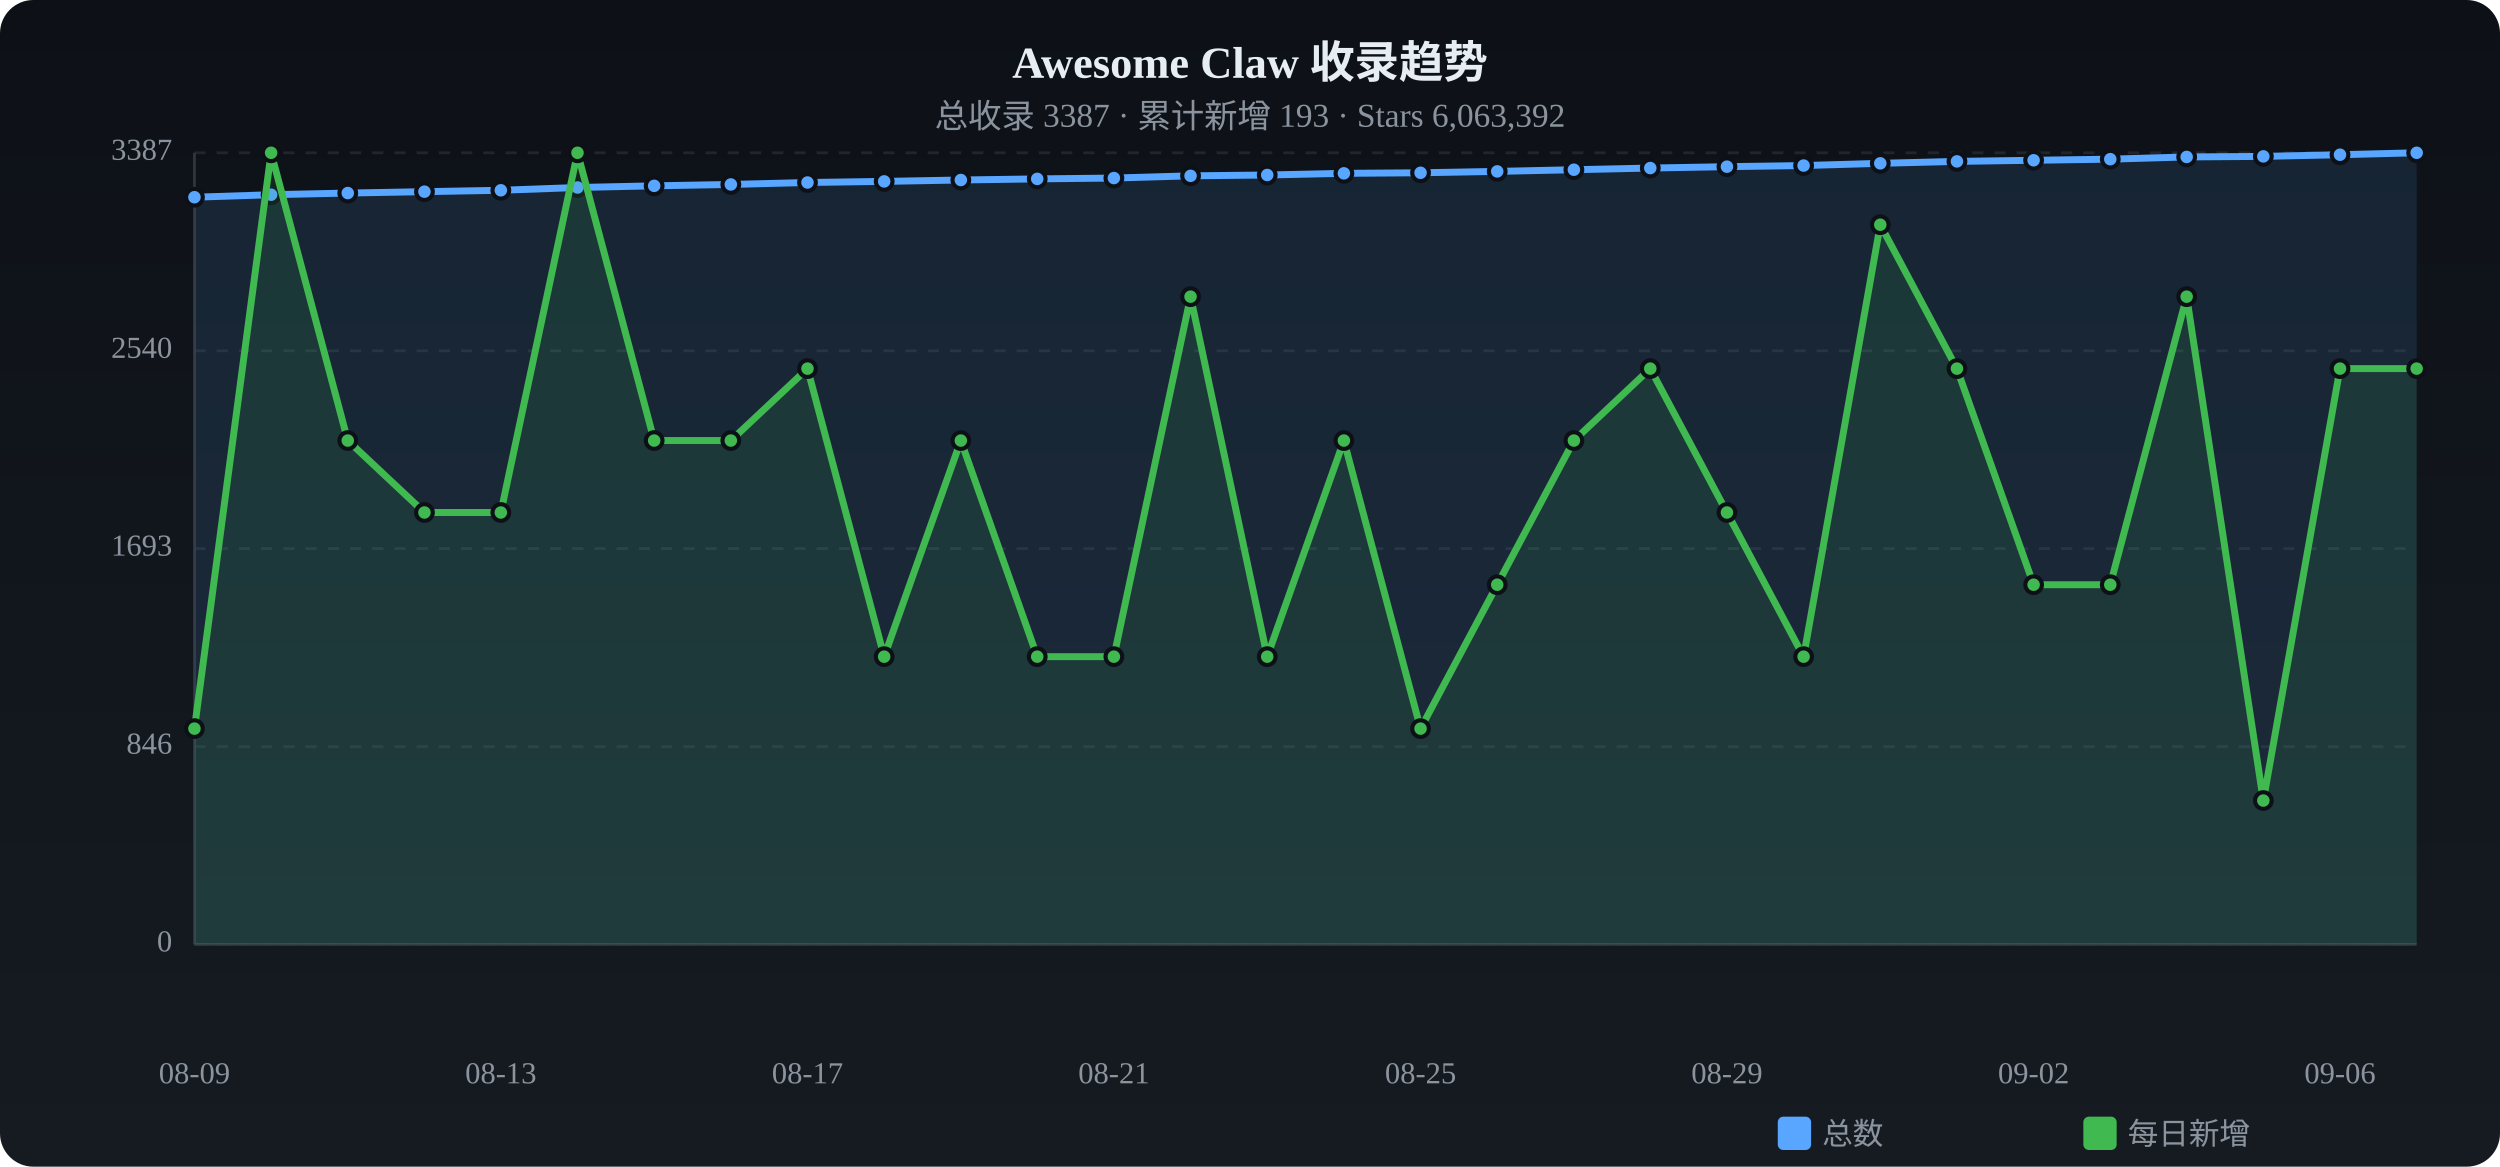
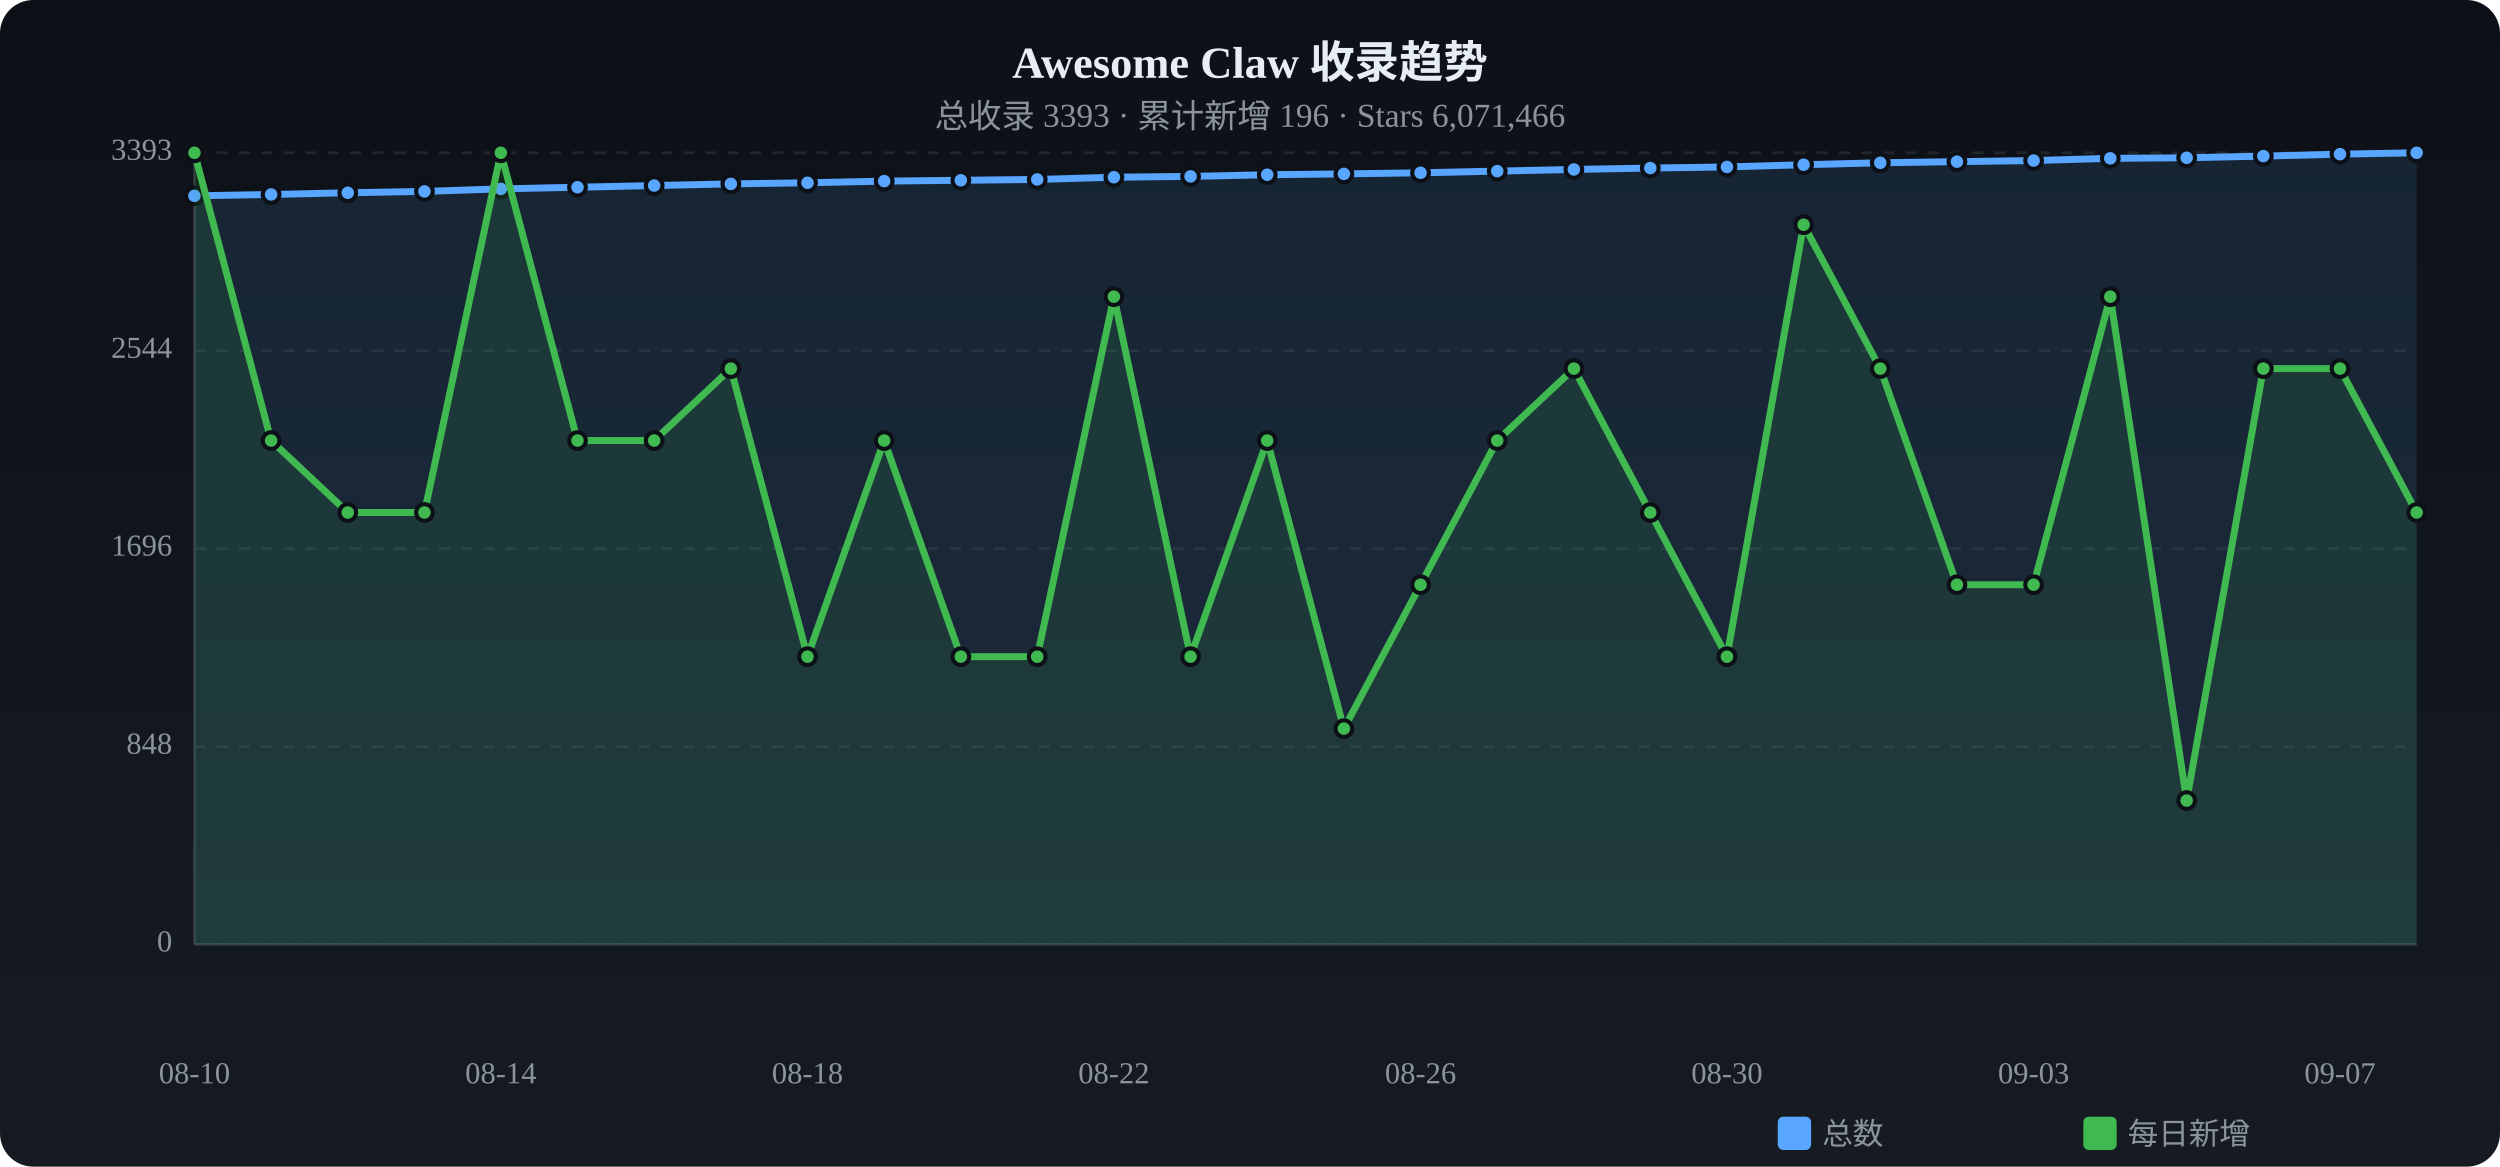
<svg xmlns="http://www.w3.org/2000/svg" viewBox="0 0 900 420" width="900" height="420">
  <defs>
    <linearGradient id="tbg" x1="0%" y1="0%" x2="0%" y2="100%">
      <stop offset="0%" stop-color="#0d1117" />
      <stop offset="100%" stop-color="#161b22" />
    </linearGradient>
  </defs>
  <rect width="900" height="420" rx="12" fill="url(#tbg)" />
  <text x="450.0" y="28" text-anchor="middle" fill="#e6edf3" font-size="16" font-weight="bold">Awesome Claw 收录趋势</text>
-   <text x="450.0" y="46" text-anchor="middle" fill="#8b949e" font-size="12">总收录 3387 · 累计新增 193 · Stars 6,063,392</text>
+   <text x="450.0" y="46" text-anchor="middle" fill="#8b949e" font-size="12">总收录 3393 · 累计新增 196 · Stars 6,071,466</text>
  <text x="62" y="340.0" text-anchor="end" fill="#8b949e" font-size="11" dominant-baseline="middle">0</text>
  <line x1="70" y1="340.0" x2="870" y2="340.0" stroke="#21262d" stroke-dasharray="4 4" />
-   <text x="62" y="268.8" text-anchor="end" fill="#8b949e" font-size="11" dominant-baseline="middle">846</text>
+   <text x="62" y="268.8" text-anchor="end" fill="#8b949e" font-size="11" dominant-baseline="middle">848</text>
  <line x1="70" y1="268.8" x2="870" y2="268.8" stroke="#21262d" stroke-dasharray="4 4" />
-   <text x="62" y="197.5" text-anchor="end" fill="#8b949e" font-size="11" dominant-baseline="middle">1693</text>
+   <text x="62" y="197.5" text-anchor="end" fill="#8b949e" font-size="11" dominant-baseline="middle">1696</text>
  <line x1="70" y1="197.5" x2="870" y2="197.5" stroke="#21262d" stroke-dasharray="4 4" />
-   <text x="62" y="126.3" text-anchor="end" fill="#8b949e" font-size="11" dominant-baseline="middle">2540</text>
+   <text x="62" y="126.3" text-anchor="end" fill="#8b949e" font-size="11" dominant-baseline="middle">2544</text>
  <line x1="70" y1="126.3" x2="870" y2="126.3" stroke="#21262d" stroke-dasharray="4 4" />
-   <text x="62" y="55.0" text-anchor="end" fill="#8b949e" font-size="11" dominant-baseline="middle">3387</text>
+   <text x="62" y="55.0" text-anchor="end" fill="#8b949e" font-size="11" dominant-baseline="middle">3393</text>
  <line x1="70" y1="55.0" x2="870" y2="55.0" stroke="#21262d" stroke-dasharray="4 4" />
  <line x1="70" y1="55" x2="70" y2="340" stroke="#30363d" />
  <line x1="70" y1="340" x2="870" y2="340" stroke="#30363d" />
-   <path d="M70.0,71.0 L97.6,70.1 L125.2,69.5 L152.8,69.0 L180.3,68.5 L207.9,67.5 L235.5,66.9 L263.1,66.4 L290.7,65.7 L318.3,65.3 L345.9,64.8 L373.4,64.4 L401.0,64.1 L428.6,63.3 L456.2,63.0 L483.8,62.4 L511.4,62.2 L539.0,61.7 L566.6,61.1 L594.1,60.5 L621.7,60.0 L649.3,59.6 L676.9,58.8 L704.5,58.1 L732.1,57.7 L759.7,57.3 L787.2,56.5 L814.8,56.3 L842.4,55.7 L870.0,55.0 L870.0,340 L70.0,340 Z" fill="#58a6ff" opacity="0.12" />
-   <polyline points="70.0,71.0 97.6,70.1 125.2,69.5 152.8,69.0 180.3,68.5 207.9,67.5 235.5,66.9 263.1,66.4 290.7,65.7 318.3,65.3 345.9,64.8 373.4,64.4 401.0,64.1 428.6,63.3 456.2,63.0 483.8,62.4 511.4,62.2 539.0,61.7 566.6,61.1 594.1,60.5 621.7,60.0 649.3,59.6 676.9,58.8 704.5,58.1 732.1,57.7 759.7,57.3 787.2,56.5 814.8,56.3 842.4,55.7 870.0,55.0" fill="none" stroke="#58a6ff" stroke-width="2.5" stroke-linecap="round" stroke-linejoin="round" />
-   <circle cx="70.0" cy="71.0" r="3" fill="#58a6ff" stroke="#0d1117" stroke-width="1.5" />
-   <circle cx="97.6" cy="70.1" r="3" fill="#58a6ff" stroke="#0d1117" stroke-width="1.5" />
-   <circle cx="125.2" cy="69.5" r="3" fill="#58a6ff" stroke="#0d1117" stroke-width="1.5" />
-   <circle cx="152.8" cy="69.0" r="3" fill="#58a6ff" stroke="#0d1117" stroke-width="1.5" />
-   <circle cx="180.3" cy="68.5" r="3" fill="#58a6ff" stroke="#0d1117" stroke-width="1.5" />
-   <circle cx="207.9" cy="67.5" r="3" fill="#58a6ff" stroke="#0d1117" stroke-width="1.5" />
-   <circle cx="235.5" cy="66.9" r="3" fill="#58a6ff" stroke="#0d1117" stroke-width="1.5" />
-   <circle cx="263.1" cy="66.4" r="3" fill="#58a6ff" stroke="#0d1117" stroke-width="1.5" />
-   <circle cx="290.7" cy="65.7" r="3" fill="#58a6ff" stroke="#0d1117" stroke-width="1.5" />
-   <circle cx="318.3" cy="65.3" r="3" fill="#58a6ff" stroke="#0d1117" stroke-width="1.5" />
-   <circle cx="345.9" cy="64.8" r="3" fill="#58a6ff" stroke="#0d1117" stroke-width="1.5" />
-   <circle cx="373.4" cy="64.4" r="3" fill="#58a6ff" stroke="#0d1117" stroke-width="1.5" />
-   <circle cx="401.0" cy="64.1" r="3" fill="#58a6ff" stroke="#0d1117" stroke-width="1.5" />
-   <circle cx="428.6" cy="63.3" r="3" fill="#58a6ff" stroke="#0d1117" stroke-width="1.5" />
-   <circle cx="456.2" cy="63.0" r="3" fill="#58a6ff" stroke="#0d1117" stroke-width="1.5" />
-   <circle cx="483.8" cy="62.4" r="3" fill="#58a6ff" stroke="#0d1117" stroke-width="1.5" />
+   <path d="M70.0,70.5 L97.6,70.0 L125.2,69.4 L152.8,68.9 L180.3,68.0 L207.9,67.4 L235.5,66.8 L263.1,66.2 L290.7,65.8 L318.3,65.2 L345.9,64.9 L373.4,64.6 L401.0,63.8 L428.6,63.5 L456.2,62.9 L483.8,62.6 L511.4,62.2 L539.0,61.6 L566.6,61.0 L594.1,60.5 L621.7,60.1 L649.3,59.3 L676.9,58.6 L704.5,58.2 L732.1,57.8 L759.7,57.0 L787.2,56.8 L814.8,56.2 L842.4,55.5 L870.0,55.0 L870.0,340 L70.0,340 Z" fill="#58a6ff" opacity="0.12" />
+   <polyline points="70.0,70.5 97.6,70.0 125.2,69.4 152.8,68.9 180.3,68.0 207.9,67.4 235.5,66.8 263.1,66.2 290.7,65.8 318.3,65.2 345.9,64.9 373.4,64.6 401.0,63.8 428.6,63.5 456.2,62.9 483.8,62.6 511.4,62.2 539.0,61.6 566.6,61.0 594.1,60.5 621.7,60.1 649.3,59.3 676.9,58.6 704.5,58.2 732.1,57.8 759.7,57.0 787.2,56.8 814.8,56.2 842.4,55.5 870.0,55.0" fill="none" stroke="#58a6ff" stroke-width="2.5" stroke-linecap="round" stroke-linejoin="round" />
+   <circle cx="70.0" cy="70.5" r="3" fill="#58a6ff" stroke="#0d1117" stroke-width="1.5" />
+   <circle cx="97.6" cy="70.0" r="3" fill="#58a6ff" stroke="#0d1117" stroke-width="1.5" />
+   <circle cx="125.2" cy="69.4" r="3" fill="#58a6ff" stroke="#0d1117" stroke-width="1.5" />
+   <circle cx="152.8" cy="68.9" r="3" fill="#58a6ff" stroke="#0d1117" stroke-width="1.5" />
+   <circle cx="180.3" cy="68.0" r="3" fill="#58a6ff" stroke="#0d1117" stroke-width="1.5" />
+   <circle cx="207.9" cy="67.4" r="3" fill="#58a6ff" stroke="#0d1117" stroke-width="1.5" />
+   <circle cx="235.5" cy="66.8" r="3" fill="#58a6ff" stroke="#0d1117" stroke-width="1.5" />
+   <circle cx="263.1" cy="66.2" r="3" fill="#58a6ff" stroke="#0d1117" stroke-width="1.5" />
+   <circle cx="290.7" cy="65.8" r="3" fill="#58a6ff" stroke="#0d1117" stroke-width="1.5" />
+   <circle cx="318.3" cy="65.2" r="3" fill="#58a6ff" stroke="#0d1117" stroke-width="1.5" />
+   <circle cx="345.9" cy="64.9" r="3" fill="#58a6ff" stroke="#0d1117" stroke-width="1.5" />
+   <circle cx="373.4" cy="64.6" r="3" fill="#58a6ff" stroke="#0d1117" stroke-width="1.5" />
+   <circle cx="401.0" cy="63.8" r="3" fill="#58a6ff" stroke="#0d1117" stroke-width="1.5" />
+   <circle cx="428.6" cy="63.5" r="3" fill="#58a6ff" stroke="#0d1117" stroke-width="1.5" />
+   <circle cx="456.2" cy="62.9" r="3" fill="#58a6ff" stroke="#0d1117" stroke-width="1.5" />
+   <circle cx="483.8" cy="62.6" r="3" fill="#58a6ff" stroke="#0d1117" stroke-width="1.5" />
  <circle cx="511.4" cy="62.2" r="3" fill="#58a6ff" stroke="#0d1117" stroke-width="1.5" />
-   <circle cx="539.0" cy="61.7" r="3" fill="#58a6ff" stroke="#0d1117" stroke-width="1.5" />
-   <circle cx="566.6" cy="61.1" r="3" fill="#58a6ff" stroke="#0d1117" stroke-width="1.5" />
+   <circle cx="539.0" cy="61.6" r="3" fill="#58a6ff" stroke="#0d1117" stroke-width="1.5" />
+   <circle cx="566.6" cy="61.0" r="3" fill="#58a6ff" stroke="#0d1117" stroke-width="1.5" />
  <circle cx="594.1" cy="60.5" r="3" fill="#58a6ff" stroke="#0d1117" stroke-width="1.5" />
-   <circle cx="621.7" cy="60.0" r="3" fill="#58a6ff" stroke="#0d1117" stroke-width="1.5" />
-   <circle cx="649.3" cy="59.6" r="3" fill="#58a6ff" stroke="#0d1117" stroke-width="1.5" />
-   <circle cx="676.9" cy="58.8" r="3" fill="#58a6ff" stroke="#0d1117" stroke-width="1.5" />
-   <circle cx="704.5" cy="58.1" r="3" fill="#58a6ff" stroke="#0d1117" stroke-width="1.5" />
-   <circle cx="732.1" cy="57.7" r="3" fill="#58a6ff" stroke="#0d1117" stroke-width="1.5" />
-   <circle cx="759.7" cy="57.3" r="3" fill="#58a6ff" stroke="#0d1117" stroke-width="1.5" />
-   <circle cx="787.2" cy="56.5" r="3" fill="#58a6ff" stroke="#0d1117" stroke-width="1.5" />
-   <circle cx="814.8" cy="56.3" r="3" fill="#58a6ff" stroke="#0d1117" stroke-width="1.5" />
-   <circle cx="842.4" cy="55.7" r="3" fill="#58a6ff" stroke="#0d1117" stroke-width="1.5" />
+   <circle cx="621.7" cy="60.1" r="3" fill="#58a6ff" stroke="#0d1117" stroke-width="1.5" />
+   <circle cx="649.3" cy="59.3" r="3" fill="#58a6ff" stroke="#0d1117" stroke-width="1.5" />
+   <circle cx="676.9" cy="58.6" r="3" fill="#58a6ff" stroke="#0d1117" stroke-width="1.5" />
+   <circle cx="704.5" cy="58.2" r="3" fill="#58a6ff" stroke="#0d1117" stroke-width="1.5" />
+   <circle cx="732.1" cy="57.8" r="3" fill="#58a6ff" stroke="#0d1117" stroke-width="1.5" />
+   <circle cx="759.7" cy="57.0" r="3" fill="#58a6ff" stroke="#0d1117" stroke-width="1.5" />
+   <circle cx="787.2" cy="56.8" r="3" fill="#58a6ff" stroke="#0d1117" stroke-width="1.5" />
+   <circle cx="814.8" cy="56.2" r="3" fill="#58a6ff" stroke="#0d1117" stroke-width="1.5" />
+   <circle cx="842.4" cy="55.5" r="3" fill="#58a6ff" stroke="#0d1117" stroke-width="1.5" />
  <circle cx="870.0" cy="55.0" r="3" fill="#58a6ff" stroke="#0d1117" stroke-width="1.5" />
-   <path d="M70.0,262.3 L97.6,55.0 L125.2,158.6 L152.8,184.5 L180.3,184.5 L207.9,55.0 L235.5,158.6 L263.1,158.6 L290.7,132.7 L318.3,236.4 L345.9,158.6 L373.4,236.4 L401.0,236.4 L428.6,106.8 L456.2,236.4 L483.8,158.6 L511.4,262.3 L539.0,210.5 L566.6,158.6 L594.1,132.7 L621.7,184.5 L649.3,236.4 L676.9,80.9 L704.5,132.7 L732.1,210.5 L759.7,210.5 L787.2,106.8 L814.8,288.2 L842.4,132.7 L870.0,132.7 L870.0,340 L70.0,340 Z" fill="#3fb950" opacity="0.12" />
-   <polyline points="70.0,262.3 97.6,55.0 125.2,158.6 152.8,184.5 180.3,184.5 207.9,55.0 235.5,158.6 263.1,158.6 290.7,132.7 318.3,236.4 345.9,158.6 373.4,236.4 401.0,236.4 428.6,106.8 456.2,236.4 483.8,158.6 511.4,262.3 539.0,210.5 566.6,158.6 594.1,132.7 621.7,184.5 649.3,236.4 676.9,80.9 704.5,132.7 732.1,210.5 759.7,210.5 787.2,106.8 814.8,288.2 842.4,132.7 870.0,132.7" fill="none" stroke="#3fb950" stroke-width="2.5" stroke-linecap="round" stroke-linejoin="round" />
-   <circle cx="70.0" cy="262.3" r="3" fill="#3fb950" stroke="#0d1117" stroke-width="1.5" />
-   <circle cx="97.6" cy="55.0" r="3" fill="#3fb950" stroke="#0d1117" stroke-width="1.5" />
-   <circle cx="125.2" cy="158.6" r="3" fill="#3fb950" stroke="#0d1117" stroke-width="1.5" />
+   <path d="M70.0,55.0 L97.6,158.6 L125.2,184.5 L152.8,184.5 L180.3,55.0 L207.9,158.6 L235.5,158.6 L263.1,132.7 L290.7,236.4 L318.3,158.6 L345.9,236.4 L373.4,236.4 L401.0,106.8 L428.6,236.4 L456.2,158.6 L483.8,262.3 L511.4,210.5 L539.0,158.6 L566.6,132.7 L594.1,184.5 L621.7,236.4 L649.3,80.9 L676.9,132.7 L704.5,210.5 L732.1,210.5 L759.7,106.8 L787.2,288.2 L814.8,132.7 L842.4,132.7 L870.0,184.5 L870.0,340 L70.0,340 Z" fill="#3fb950" opacity="0.12" />
+   <polyline points="70.0,55.0 97.6,158.6 125.2,184.5 152.8,184.5 180.3,55.0 207.9,158.6 235.5,158.6 263.1,132.7 290.7,236.4 318.3,158.6 345.9,236.4 373.4,236.4 401.0,106.8 428.6,236.4 456.2,158.6 483.8,262.3 511.4,210.5 539.0,158.6 566.6,132.7 594.1,184.5 621.7,236.4 649.3,80.9 676.9,132.7 704.5,210.5 732.1,210.5 759.7,106.8 787.2,288.2 814.8,132.7 842.4,132.7 870.0,184.5" fill="none" stroke="#3fb950" stroke-width="2.5" stroke-linecap="round" stroke-linejoin="round" />
+   <circle cx="70.0" cy="55.0" r="3" fill="#3fb950" stroke="#0d1117" stroke-width="1.5" />
+   <circle cx="97.6" cy="158.6" r="3" fill="#3fb950" stroke="#0d1117" stroke-width="1.5" />
+   <circle cx="125.2" cy="184.5" r="3" fill="#3fb950" stroke="#0d1117" stroke-width="1.5" />
  <circle cx="152.8" cy="184.5" r="3" fill="#3fb950" stroke="#0d1117" stroke-width="1.5" />
-   <circle cx="180.3" cy="184.5" r="3" fill="#3fb950" stroke="#0d1117" stroke-width="1.5" />
-   <circle cx="207.9" cy="55.0" r="3" fill="#3fb950" stroke="#0d1117" stroke-width="1.5" />
+   <circle cx="180.3" cy="55.0" r="3" fill="#3fb950" stroke="#0d1117" stroke-width="1.5" />
+   <circle cx="207.9" cy="158.6" r="3" fill="#3fb950" stroke="#0d1117" stroke-width="1.5" />
  <circle cx="235.5" cy="158.6" r="3" fill="#3fb950" stroke="#0d1117" stroke-width="1.5" />
-   <circle cx="263.1" cy="158.6" r="3" fill="#3fb950" stroke="#0d1117" stroke-width="1.5" />
-   <circle cx="290.7" cy="132.7" r="3" fill="#3fb950" stroke="#0d1117" stroke-width="1.5" />
-   <circle cx="318.3" cy="236.4" r="3" fill="#3fb950" stroke="#0d1117" stroke-width="1.5" />
-   <circle cx="345.9" cy="158.6" r="3" fill="#3fb950" stroke="#0d1117" stroke-width="1.5" />
+   <circle cx="263.1" cy="132.7" r="3" fill="#3fb950" stroke="#0d1117" stroke-width="1.5" />
+   <circle cx="290.7" cy="236.4" r="3" fill="#3fb950" stroke="#0d1117" stroke-width="1.5" />
+   <circle cx="318.3" cy="158.6" r="3" fill="#3fb950" stroke="#0d1117" stroke-width="1.5" />
+   <circle cx="345.9" cy="236.4" r="3" fill="#3fb950" stroke="#0d1117" stroke-width="1.5" />
  <circle cx="373.4" cy="236.4" r="3" fill="#3fb950" stroke="#0d1117" stroke-width="1.5" />
-   <circle cx="401.0" cy="236.4" r="3" fill="#3fb950" stroke="#0d1117" stroke-width="1.5" />
-   <circle cx="428.6" cy="106.8" r="3" fill="#3fb950" stroke="#0d1117" stroke-width="1.5" />
-   <circle cx="456.2" cy="236.4" r="3" fill="#3fb950" stroke="#0d1117" stroke-width="1.5" />
-   <circle cx="483.8" cy="158.6" r="3" fill="#3fb950" stroke="#0d1117" stroke-width="1.5" />
-   <circle cx="511.4" cy="262.3" r="3" fill="#3fb950" stroke="#0d1117" stroke-width="1.5" />
-   <circle cx="539.0" cy="210.5" r="3" fill="#3fb950" stroke="#0d1117" stroke-width="1.5" />
-   <circle cx="566.6" cy="158.6" r="3" fill="#3fb950" stroke="#0d1117" stroke-width="1.5" />
-   <circle cx="594.1" cy="132.7" r="3" fill="#3fb950" stroke="#0d1117" stroke-width="1.5" />
-   <circle cx="621.7" cy="184.5" r="3" fill="#3fb950" stroke="#0d1117" stroke-width="1.5" />
-   <circle cx="649.3" cy="236.4" r="3" fill="#3fb950" stroke="#0d1117" stroke-width="1.5" />
-   <circle cx="676.9" cy="80.9" r="3" fill="#3fb950" stroke="#0d1117" stroke-width="1.5" />
-   <circle cx="704.5" cy="132.7" r="3" fill="#3fb950" stroke="#0d1117" stroke-width="1.5" />
+   <circle cx="401.0" cy="106.8" r="3" fill="#3fb950" stroke="#0d1117" stroke-width="1.5" />
+   <circle cx="428.6" cy="236.4" r="3" fill="#3fb950" stroke="#0d1117" stroke-width="1.5" />
+   <circle cx="456.2" cy="158.6" r="3" fill="#3fb950" stroke="#0d1117" stroke-width="1.5" />
+   <circle cx="483.8" cy="262.3" r="3" fill="#3fb950" stroke="#0d1117" stroke-width="1.5" />
+   <circle cx="511.4" cy="210.5" r="3" fill="#3fb950" stroke="#0d1117" stroke-width="1.5" />
+   <circle cx="539.0" cy="158.6" r="3" fill="#3fb950" stroke="#0d1117" stroke-width="1.5" />
+   <circle cx="566.6" cy="132.7" r="3" fill="#3fb950" stroke="#0d1117" stroke-width="1.5" />
+   <circle cx="594.1" cy="184.5" r="3" fill="#3fb950" stroke="#0d1117" stroke-width="1.5" />
+   <circle cx="621.7" cy="236.4" r="3" fill="#3fb950" stroke="#0d1117" stroke-width="1.5" />
+   <circle cx="649.3" cy="80.9" r="3" fill="#3fb950" stroke="#0d1117" stroke-width="1.5" />
+   <circle cx="676.9" cy="132.7" r="3" fill="#3fb950" stroke="#0d1117" stroke-width="1.5" />
+   <circle cx="704.5" cy="210.5" r="3" fill="#3fb950" stroke="#0d1117" stroke-width="1.5" />
  <circle cx="732.1" cy="210.5" r="3" fill="#3fb950" stroke="#0d1117" stroke-width="1.5" />
-   <circle cx="759.7" cy="210.5" r="3" fill="#3fb950" stroke="#0d1117" stroke-width="1.5" />
-   <circle cx="787.2" cy="106.8" r="3" fill="#3fb950" stroke="#0d1117" stroke-width="1.5" />
-   <circle cx="814.8" cy="288.2" r="3" fill="#3fb950" stroke="#0d1117" stroke-width="1.5" />
+   <circle cx="759.7" cy="106.8" r="3" fill="#3fb950" stroke="#0d1117" stroke-width="1.5" />
+   <circle cx="787.2" cy="288.2" r="3" fill="#3fb950" stroke="#0d1117" stroke-width="1.5" />
+   <circle cx="814.8" cy="132.7" r="3" fill="#3fb950" stroke="#0d1117" stroke-width="1.5" />
  <circle cx="842.4" cy="132.7" r="3" fill="#3fb950" stroke="#0d1117" stroke-width="1.5" />
-   <circle cx="870.0" cy="132.7" r="3" fill="#3fb950" stroke="#0d1117" stroke-width="1.5" />
-   <text x="70.0" y="390" text-anchor="middle" fill="#8b949e" font-size="11">08-09</text>
-   <text x="180.3" y="390" text-anchor="middle" fill="#8b949e" font-size="11">08-13</text>
-   <text x="290.7" y="390" text-anchor="middle" fill="#8b949e" font-size="11">08-17</text>
-   <text x="401.0" y="390" text-anchor="middle" fill="#8b949e" font-size="11">08-21</text>
-   <text x="511.4" y="390" text-anchor="middle" fill="#8b949e" font-size="11">08-25</text>
-   <text x="621.7" y="390" text-anchor="middle" fill="#8b949e" font-size="11">08-29</text>
-   <text x="732.1" y="390" text-anchor="middle" fill="#8b949e" font-size="11">09-02</text>
-   <text x="842.4" y="390" text-anchor="middle" fill="#8b949e" font-size="11">09-06</text>
+   <circle cx="870.0" cy="184.5" r="3" fill="#3fb950" stroke="#0d1117" stroke-width="1.5" />
+   <text x="70.0" y="390" text-anchor="middle" fill="#8b949e" font-size="11">08-10</text>
+   <text x="180.3" y="390" text-anchor="middle" fill="#8b949e" font-size="11">08-14</text>
+   <text x="290.7" y="390" text-anchor="middle" fill="#8b949e" font-size="11">08-18</text>
+   <text x="401.0" y="390" text-anchor="middle" fill="#8b949e" font-size="11">08-22</text>
+   <text x="511.4" y="390" text-anchor="middle" fill="#8b949e" font-size="11">08-26</text>
+   <text x="621.7" y="390" text-anchor="middle" fill="#8b949e" font-size="11">08-30</text>
+   <text x="732.1" y="390" text-anchor="middle" fill="#8b949e" font-size="11">09-03</text>
+   <text x="842.4" y="390" text-anchor="middle" fill="#8b949e" font-size="11">09-07</text>
  <rect x="640" y="402" width="12" height="12" rx="2" fill="#58a6ff" />
  <text x="656" y="412" fill="#8b949e" font-size="11">总数</text>
  <rect x="750" y="402" width="12" height="12" rx="2" fill="#3fb950" />
  <text x="766" y="412" fill="#8b949e" font-size="11">每日新增</text>
</svg>
